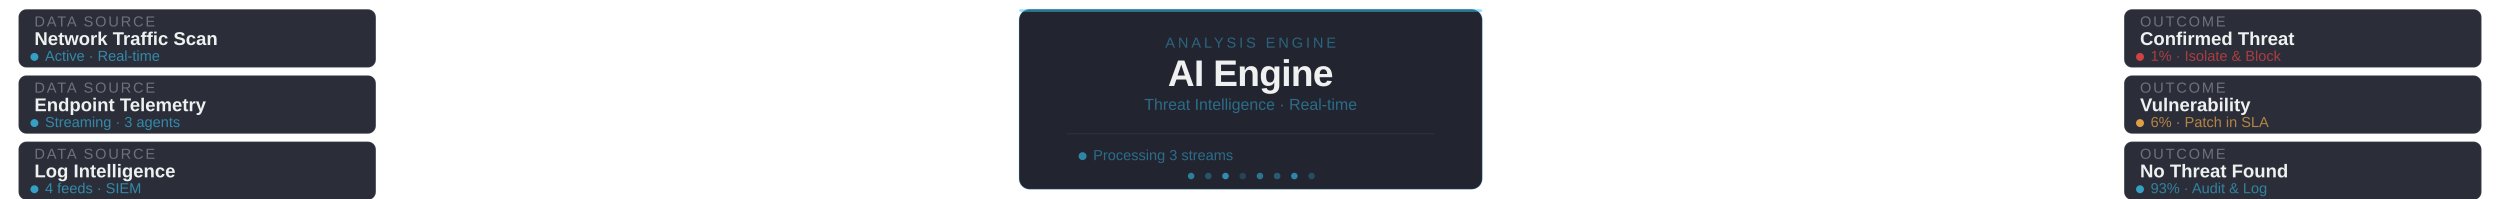
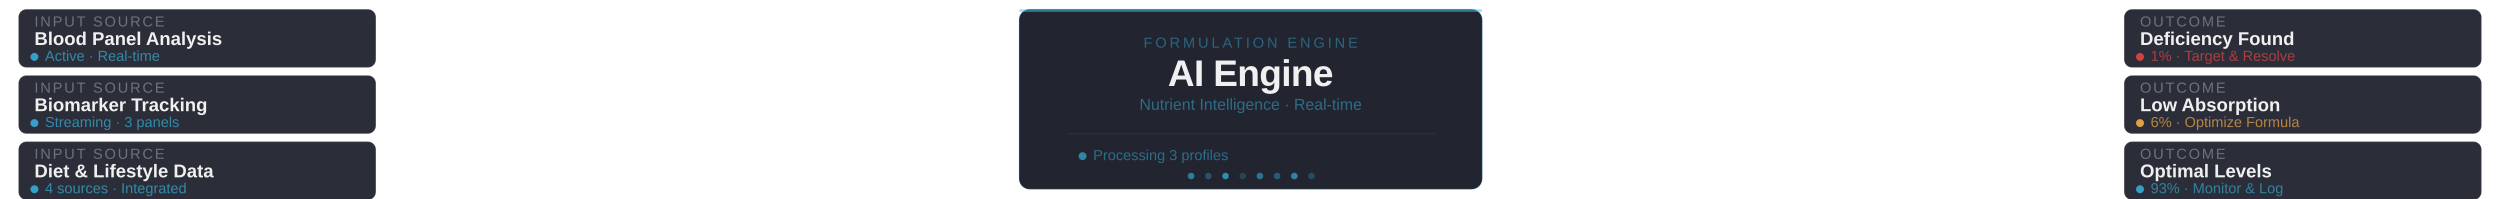
<svg xmlns="http://www.w3.org/2000/svg" viewBox="0 0 1889 150" fill="none">
  <rect x="14" y="7" width="270" height="44" rx="6" fill="rgba(10,13,26,0.86)" stroke="rgba(255,255,255,0.08)" stroke-width="1" />
-   <text x="26" y="20" font-family="'HelveticaNeue','Helvetica Neue',Arial,sans-serif" font-size="11" fill="rgba(239,240,240,0.35)" letter-spacing="1.4">DATA SOURCE</text>
-   <text x="26" y="34" font-family="'HelveticaNeue','Helvetica Neue',Arial,sans-serif" font-size="14" font-weight="600" fill="#EFF0F0">Network Traffic Scan</text>
+   <text x="26" y="20" font-family="'HelveticaNeue','Helvetica Neue',Arial,sans-serif" font-size="11" fill="rgba(239,240,240,0.35)" letter-spacing="1.4">INPUT SOURCE</text>
+   <text x="26" y="34" font-family="'HelveticaNeue','Helvetica Neue',Arial,sans-serif" font-size="14" font-weight="600" fill="#EFF0F0">Blood Panel Analysis</text>
  <circle cx="26" cy="43" r="3" fill="#37c6f4" opacity="0.75" />
  <text x="34" y="46" font-family="'HelveticaNeue','Helvetica Neue',Arial,sans-serif" font-size="11" fill="rgba(55,198,244,0.60)">Active · Real-time</text>
  <rect x="14" y="57" width="270" height="44" rx="6" fill="rgba(10,13,26,0.86)" stroke="rgba(255,255,255,0.08)" stroke-width="1" />
-   <text x="26" y="70" font-family="'HelveticaNeue','Helvetica Neue',Arial,sans-serif" font-size="11" fill="rgba(239,240,240,0.35)" letter-spacing="1.4">DATA SOURCE</text>
-   <text x="26" y="84" font-family="'HelveticaNeue','Helvetica Neue',Arial,sans-serif" font-size="14" font-weight="600" fill="#EFF0F0">Endpoint Telemetry</text>
+   <text x="26" y="70" font-family="'HelveticaNeue','Helvetica Neue',Arial,sans-serif" font-size="11" fill="rgba(239,240,240,0.35)" letter-spacing="1.4">INPUT SOURCE</text>
+   <text x="26" y="84" font-family="'HelveticaNeue','Helvetica Neue',Arial,sans-serif" font-size="14" font-weight="600" fill="#EFF0F0">Biomarker Tracking</text>
  <circle cx="26" cy="93" r="3" fill="#37c6f4" opacity="0.75" />
-   <text x="34" y="96" font-family="'HelveticaNeue','Helvetica Neue',Arial,sans-serif" font-size="11" fill="rgba(55,198,244,0.60)">Streaming · 3 agents</text>
+   <text x="34" y="96" font-family="'HelveticaNeue','Helvetica Neue',Arial,sans-serif" font-size="11" fill="rgba(55,198,244,0.60)">Streaming · 3 panels</text>
  <rect x="14" y="107" width="270" height="44" rx="6" fill="rgba(10,13,26,0.86)" stroke="rgba(255,255,255,0.08)" stroke-width="1" />
-   <text x="26" y="120" font-family="'HelveticaNeue','Helvetica Neue',Arial,sans-serif" font-size="11" fill="rgba(239,240,240,0.35)" letter-spacing="1.4">DATA SOURCE</text>
-   <text x="26" y="134" font-family="'HelveticaNeue','Helvetica Neue',Arial,sans-serif" font-size="14" font-weight="600" fill="#EFF0F0">Log Intelligence</text>
+   <text x="26" y="120" font-family="'HelveticaNeue','Helvetica Neue',Arial,sans-serif" font-size="11" fill="rgba(239,240,240,0.35)" letter-spacing="1.4">INPUT SOURCE</text>
+   <text x="26" y="134" font-family="'HelveticaNeue','Helvetica Neue',Arial,sans-serif" font-size="14" font-weight="600" fill="#EFF0F0">Diet &amp; Lifestyle Data</text>
  <circle cx="26" cy="143" r="3" fill="#37c6f4" opacity="0.75" />
-   <text x="34" y="146" font-family="'HelveticaNeue','Helvetica Neue',Arial,sans-serif" font-size="11" fill="rgba(55,198,244,0.60)">4 feeds · SIEM</text>
+   <text x="34" y="146" font-family="'HelveticaNeue','Helvetica Neue',Arial,sans-serif" font-size="11" fill="rgba(55,198,244,0.60)">4 sources · Integrated</text>
  <rect x="770" y="7" width="350" height="136" rx="8" fill="rgba(10,13,26,0.90)" stroke="rgba(55,198,244,0.15)" stroke-width="1" />
  <rect x="770" y="7" width="350" height="2" rx="1" fill="rgba(55,198,244,0.50)" />
-   <text x="945" y="36" text-anchor="middle" font-family="'HelveticaNeue','Helvetica Neue',Arial,sans-serif" font-size="11" fill="rgba(55,198,244,0.40)" letter-spacing="2.2">ANALYSIS ENGINE</text>
+   <text x="945" y="36" text-anchor="middle" font-family="'HelveticaNeue','Helvetica Neue',Arial,sans-serif" font-size="11" fill="rgba(55,198,244,0.40)" letter-spacing="2.2">FORMULATION ENGINE</text>
  <text x="945" y="65" text-anchor="middle" font-family="'HelveticaNeue','Helvetica Neue',Arial,sans-serif" font-size="28" font-weight="600" fill="#EFF0F0" letter-spacing="-0.5">AI Engine</text>
-   <text x="945" y="83" text-anchor="middle" font-family="'HelveticaNeue','Helvetica Neue',Arial,sans-serif" font-size="12" fill="rgba(55,198,244,0.45)">Threat Intelligence · Real-time</text>
+   <text x="945" y="83" text-anchor="middle" font-family="'HelveticaNeue','Helvetica Neue',Arial,sans-serif" font-size="12" fill="rgba(55,198,244,0.45)">Nutrient Intelligence · Real-time</text>
  <line x1="806" y1="101" x2="1084" y2="101" stroke="rgba(255,255,255,0.05)" stroke-width="1" />
  <circle cx="818" cy="118" r="3" fill="#37c6f4" opacity="0.60" />
-   <text x="826" y="121" font-family="'HelveticaNeue','Helvetica Neue',Arial,sans-serif" font-size="11" fill="rgba(55,198,244,0.45)">Processing 3 streams</text>
+   <text x="826" y="121" font-family="'HelveticaNeue','Helvetica Neue',Arial,sans-serif" font-size="11" fill="rgba(55,198,244,0.45)">Processing 3 profiles</text>
  <circle cx="900" cy="133" r="2.5" fill="rgba(55,198,244,0.55)" />
  <circle cx="913" cy="133" r="2.5" fill="rgba(55,198,244,0.30)" />
  <circle cx="926" cy="133" r="2.5" fill="rgba(55,198,244,0.65)" />
  <circle cx="939" cy="133" r="2.5" fill="rgba(55,198,244,0.20)" />
  <circle cx="952" cy="133" r="2.5" fill="rgba(55,198,244,0.50)" />
  <circle cx="965" cy="133" r="2.5" fill="rgba(55,198,244,0.35)" />
  <circle cx="978" cy="133" r="2.5" fill="rgba(55,198,244,0.60)" />
  <circle cx="991" cy="133" r="2.5" fill="rgba(55,198,244,0.25)" />
  <rect x="1605" y="7" width="270" height="44" rx="6" fill="rgba(10,13,26,0.86)" stroke="rgba(255,255,255,0.08)" stroke-width="1" />
  <text x="1617" y="20" font-family="'HelveticaNeue','Helvetica Neue',Arial,sans-serif" font-size="11" fill="rgba(239,240,240,0.35)" letter-spacing="1.4">OUTCOME</text>
-   <text x="1617" y="34" font-family="'HelveticaNeue','Helvetica Neue',Arial,sans-serif" font-size="14" font-weight="600" fill="#EFF0F0">Confirmed Threat</text>
+   <text x="1617" y="34" font-family="'HelveticaNeue','Helvetica Neue',Arial,sans-serif" font-size="14" font-weight="600" fill="#EFF0F0">Deficiency Found</text>
  <circle cx="1617" cy="43" r="3" fill="#f04545" opacity="0.85" />
-   <text x="1625" y="46" font-family="'HelveticaNeue','Helvetica Neue',Arial,sans-serif" font-size="11" fill="rgba(240,69,69,0.65)">1% · Isolate &amp; Block</text>
+   <text x="1625" y="46" font-family="'HelveticaNeue','Helvetica Neue',Arial,sans-serif" font-size="11" fill="rgba(240,69,69,0.65)">1% · Target &amp; Resolve</text>
  <rect x="1605" y="57" width="270" height="44" rx="6" fill="rgba(10,13,26,0.86)" stroke="rgba(255,255,255,0.08)" stroke-width="1" />
  <text x="1617" y="70" font-family="'HelveticaNeue','Helvetica Neue',Arial,sans-serif" font-size="11" fill="rgba(239,240,240,0.35)" letter-spacing="1.4">OUTCOME</text>
-   <text x="1617" y="84" font-family="'HelveticaNeue','Helvetica Neue',Arial,sans-serif" font-size="14" font-weight="600" fill="#EFF0F0">Vulnerability</text>
+   <text x="1617" y="84" font-family="'HelveticaNeue','Helvetica Neue',Arial,sans-serif" font-size="14" font-weight="600" fill="#EFF0F0">Low Absorption</text>
  <circle cx="1617" cy="93" r="3" fill="#ffb347" opacity="0.85" />
-   <text x="1625" y="96" font-family="'HelveticaNeue','Helvetica Neue',Arial,sans-serif" font-size="11" fill="rgba(255,179,71,0.65)">6% · Patch in SLA</text>
+   <text x="1625" y="96" font-family="'HelveticaNeue','Helvetica Neue',Arial,sans-serif" font-size="11" fill="rgba(255,179,71,0.65)">6% · Optimize Formula</text>
  <rect x="1605" y="107" width="270" height="44" rx="6" fill="rgba(10,13,26,0.86)" stroke="rgba(255,255,255,0.08)" stroke-width="1" />
  <text x="1617" y="120" font-family="'HelveticaNeue','Helvetica Neue',Arial,sans-serif" font-size="11" fill="rgba(239,240,240,0.35)" letter-spacing="1.4">OUTCOME</text>
-   <text x="1617" y="134" font-family="'HelveticaNeue','Helvetica Neue',Arial,sans-serif" font-size="14" font-weight="600" fill="#EFF0F0">No Threat Found</text>
+   <text x="1617" y="134" font-family="'HelveticaNeue','Helvetica Neue',Arial,sans-serif" font-size="14" font-weight="600" fill="#EFF0F0">Optimal Levels</text>
  <circle cx="1617" cy="143" r="3" fill="#37c6f4" opacity="0.75" />
-   <text x="1625" y="146" font-family="'HelveticaNeue','Helvetica Neue',Arial,sans-serif" font-size="11" fill="rgba(55,198,244,0.55)">93% · Audit &amp; Log</text>
+   <text x="1625" y="146" font-family="'HelveticaNeue','Helvetica Neue',Arial,sans-serif" font-size="11" fill="rgba(55,198,244,0.55)">93% · Monitor &amp; Log</text>
</svg>
